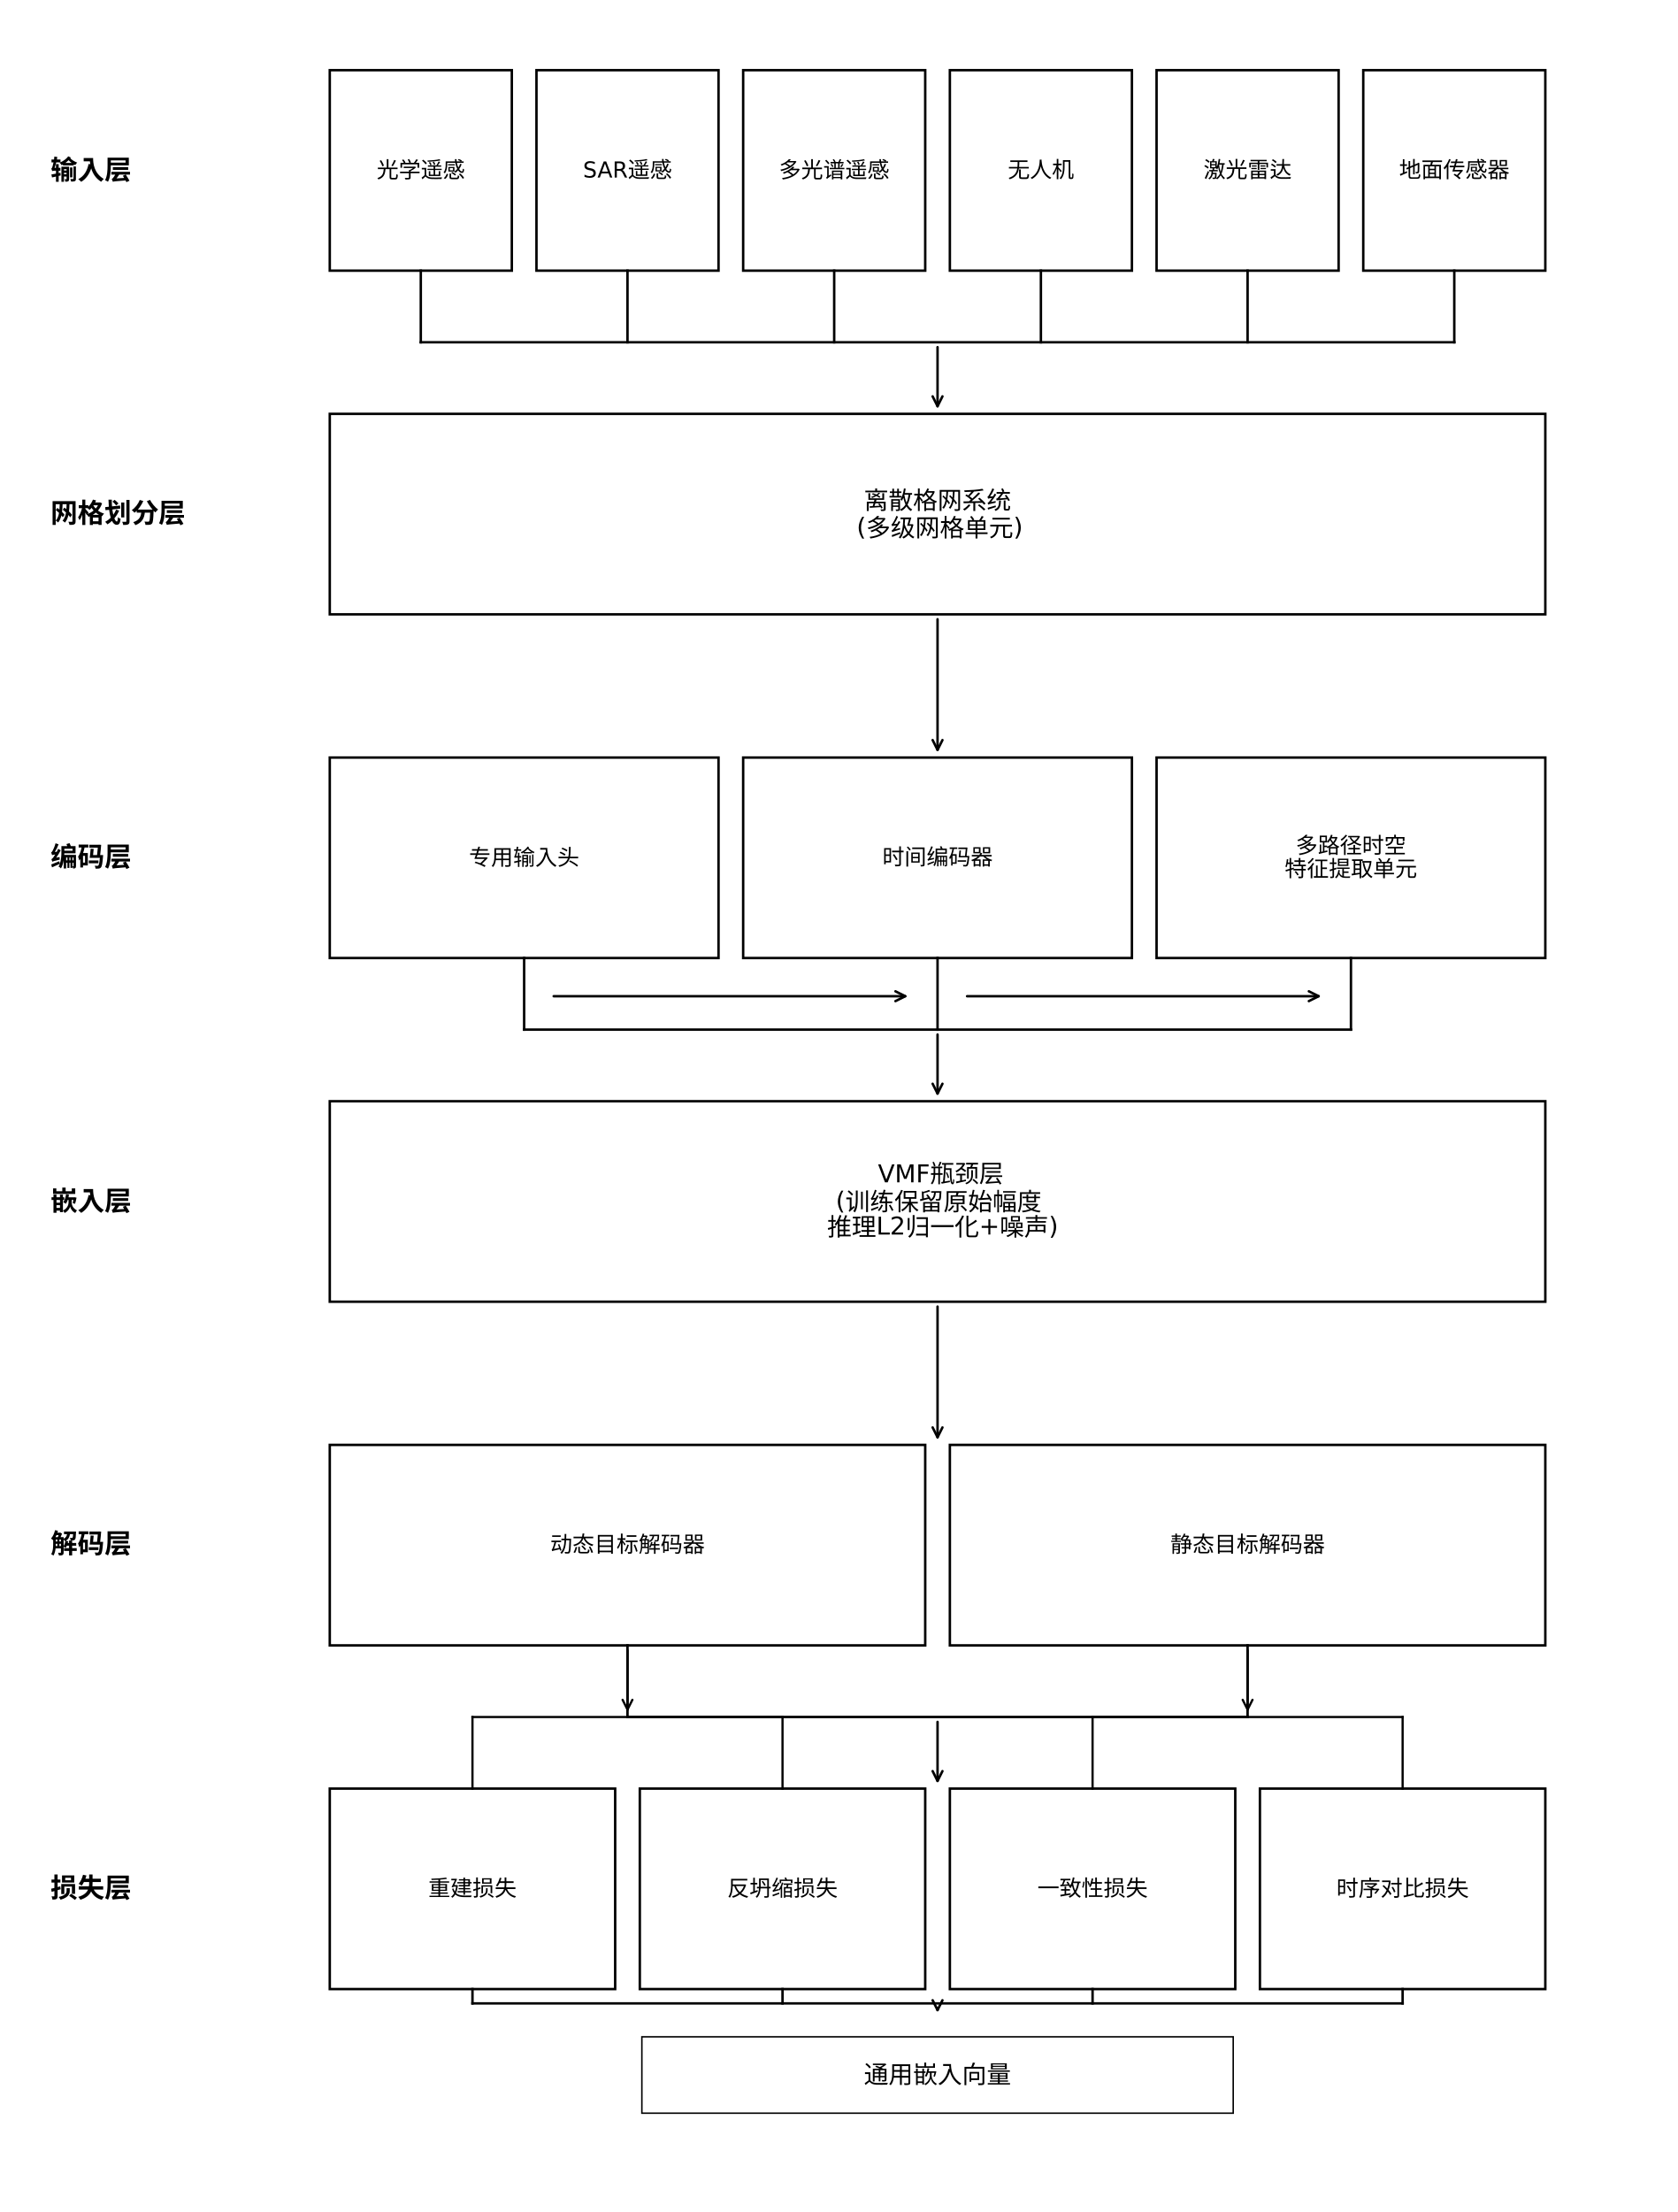
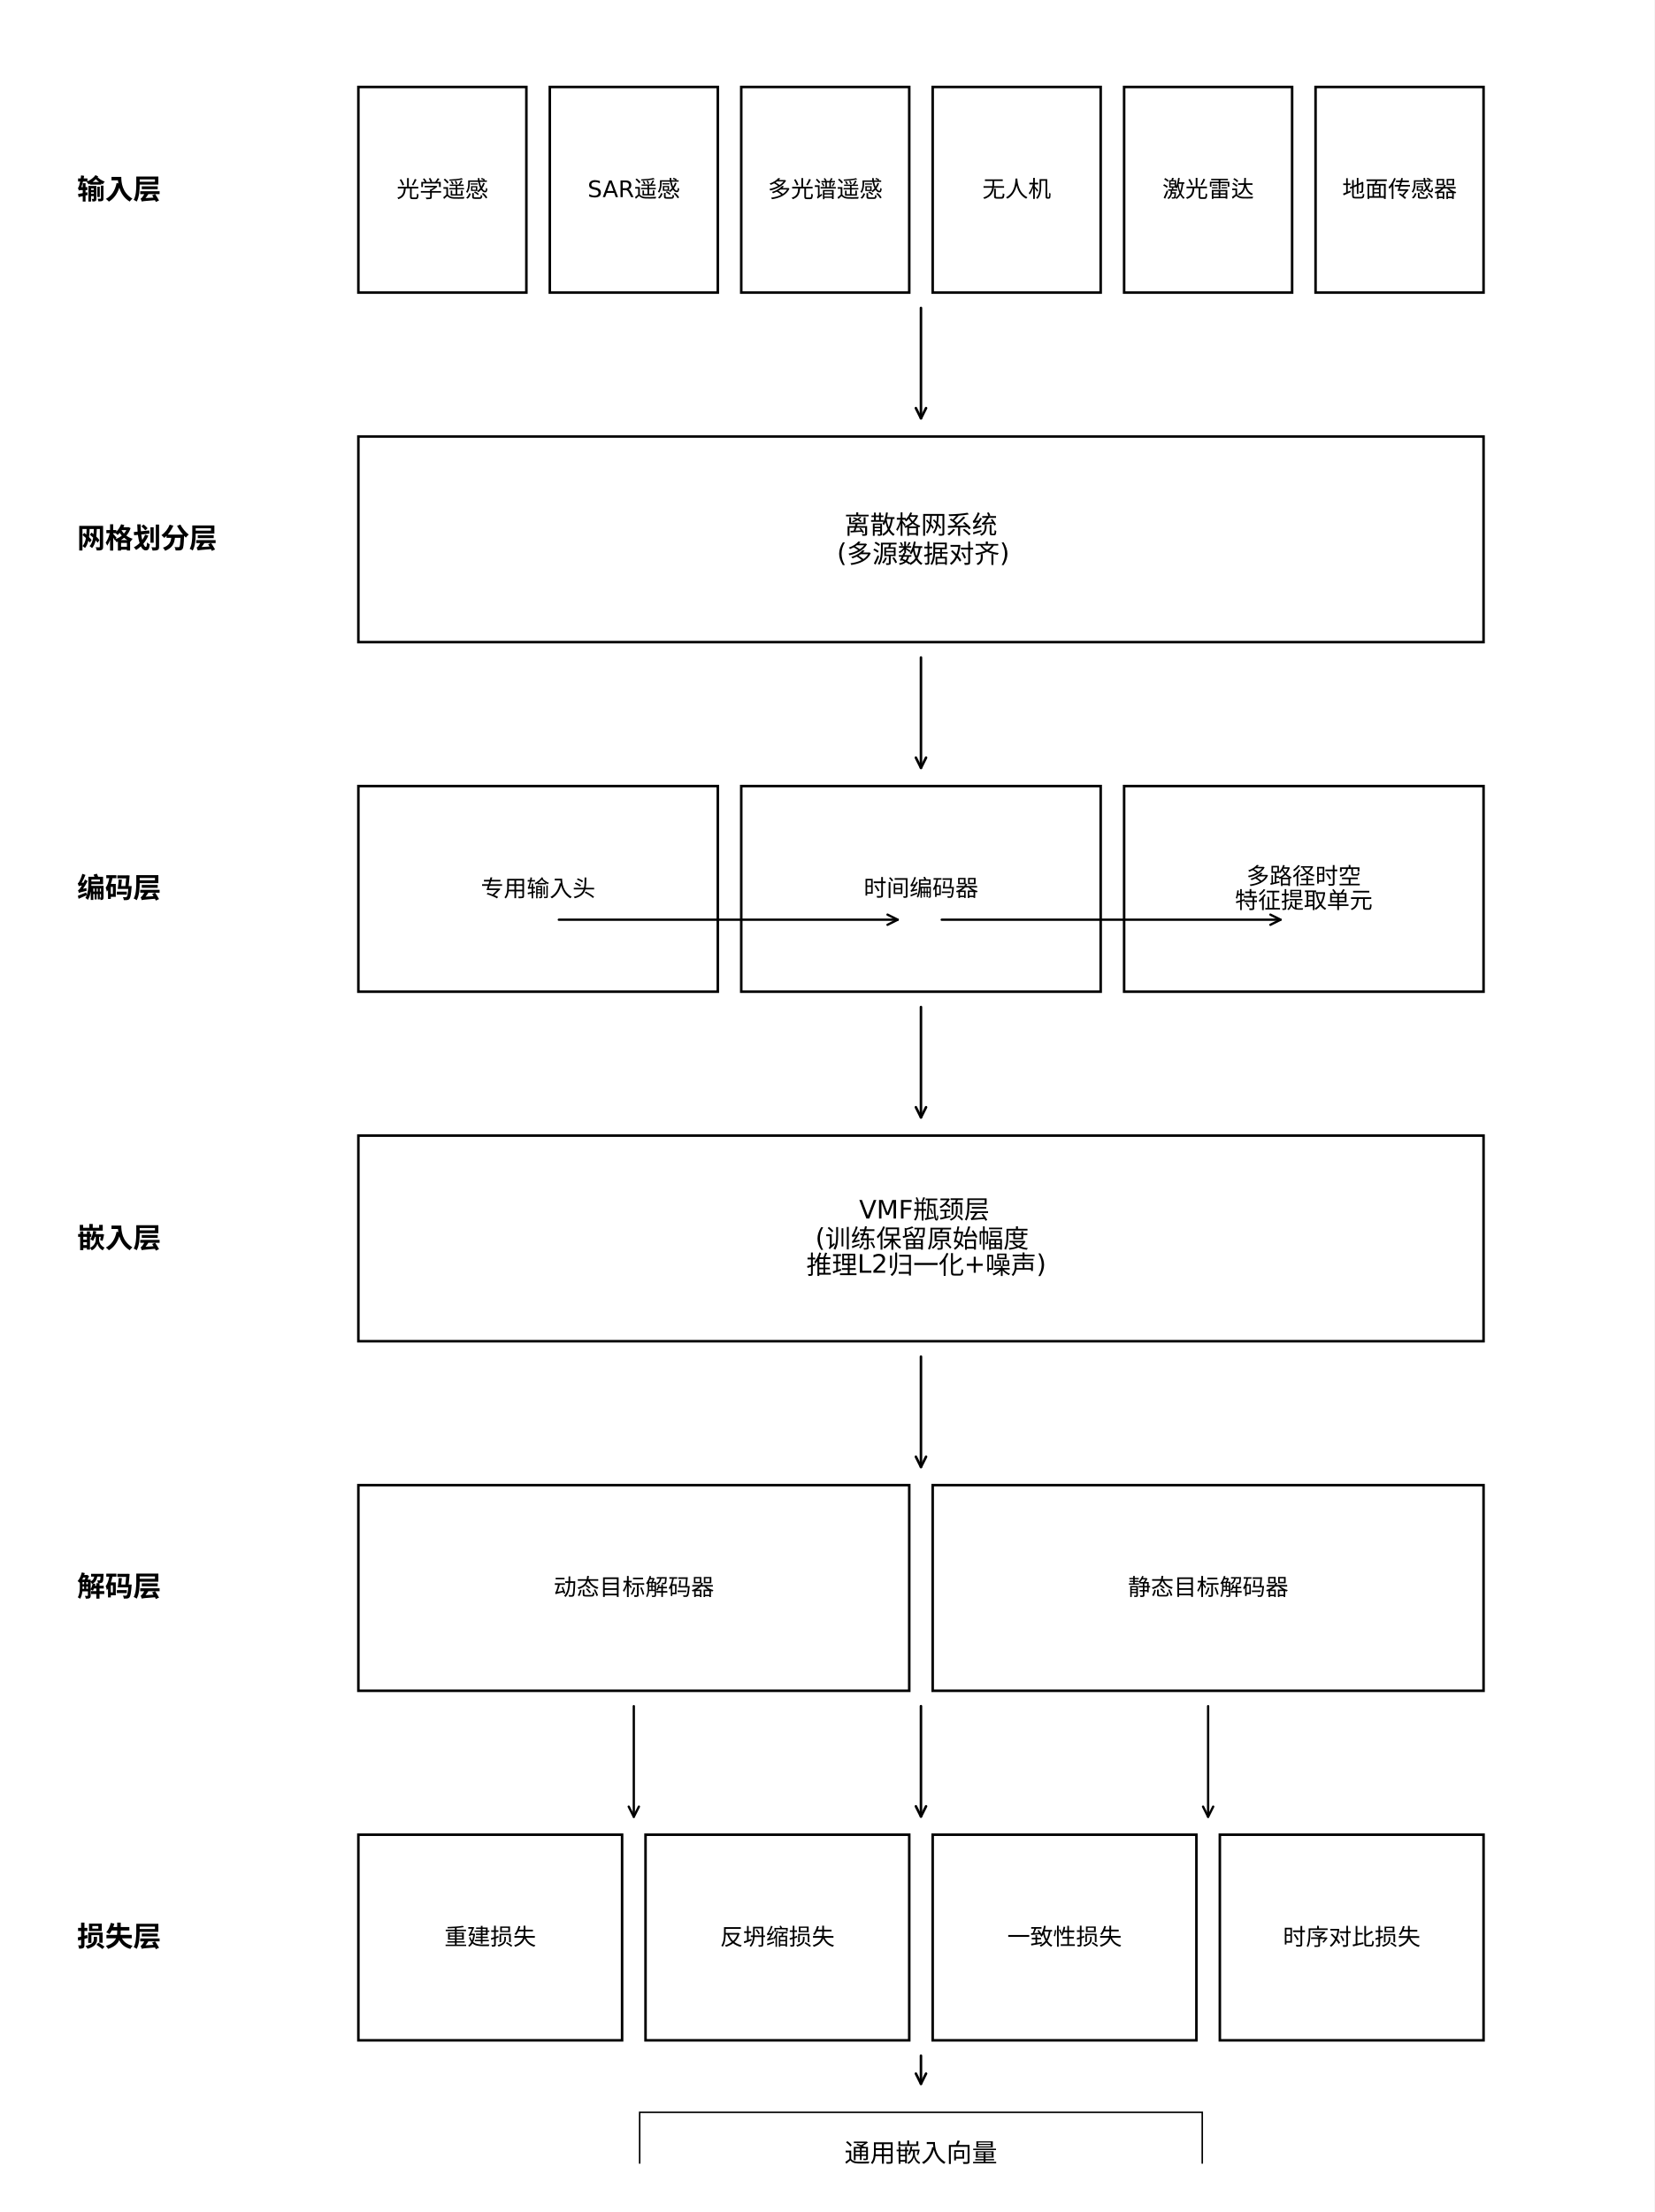
- <svg xmlns="http://www.w3.org/2000/svg" width="684pt" height="901.44pt" viewBox="0 0 684 901.44" version="1.1">
+ <svg xmlns="http://www.w3.org/2000/svg" width="649.8pt" height="868.568pt" viewBox="0 0 649.8 868.568" version="1.1">
  <defs>
    <style type="text/css">*{stroke-linejoin: round; stroke-linecap: butt}</style>
  </defs>
  <g id="figure_1">
    <g id="patch_1">
-       <path d="M 0 901.44  L 684 901.44  L 684 0  L 0 0  z " style="fill: #ffffff" />
+       <path d="M 0 868.568  L 649.8 868.568  L 649.8 0  L 0 0  z " style="fill: #ffffff" />
    </g>
    <g id="axes_1">
-       <g id="line2d_1">
-         <path d="M 171.531 110.299  L 171.531 139.478  " clip-path="url(#pb3762af98e)" style="fill: none; stroke: #000000; stroke-linecap: square" />
-       </g>
-       <g id="line2d_2">
-         <path d="M 255.789 110.299  L 255.789 139.478  " clip-path="url(#pb3762af98e)" style="fill: none; stroke: #000000; stroke-linecap: square" />
-       </g>
-       <g id="line2d_3">
-         <path d="M 340.047 110.299  L 340.047 139.478  " clip-path="url(#pb3762af98e)" style="fill: none; stroke: #000000; stroke-linecap: square" />
-       </g>
-       <g id="line2d_4">
-         <path d="M 424.305 110.299  L 424.305 139.478  " clip-path="url(#pb3762af98e)" style="fill: none; stroke: #000000; stroke-linecap: square" />
-       </g>
-       <g id="line2d_5">
-         <path d="M 508.563 110.299  L 508.563 139.478  " clip-path="url(#pb3762af98e)" style="fill: none; stroke: #000000; stroke-linecap: square" />
-       </g>
-       <g id="line2d_6">
-         <path d="M 592.821 110.299  L 592.821 139.478  " clip-path="url(#pb3762af98e)" style="fill: none; stroke: #000000; stroke-linecap: square" />
-       </g>
-       <g id="line2d_7">
-         <path d="M 171.531 139.478  L 592.821 139.478  " clip-path="url(#pb3762af98e)" style="fill: none; stroke: #000000; stroke-linecap: square" />
-       </g>
-       <g id="line2d_8">
-         <path d="M 213.66 390.417  L 213.66 419.596  " clip-path="url(#pb3762af98e)" style="fill: none; stroke: #000000; stroke-linecap: square" />
-       </g>
-       <g id="line2d_9">
-         <path d="M 382.176 390.417  L 382.176 419.596  " clip-path="url(#pb3762af98e)" style="fill: none; stroke: #000000; stroke-linecap: square" />
-       </g>
-       <g id="line2d_10">
-         <path d="M 550.692 390.417  L 550.692 419.596  " clip-path="url(#pb3762af98e)" style="fill: none; stroke: #000000; stroke-linecap: square" />
-       </g>
-       <g id="line2d_11">
-         <path d="M 213.66 419.596  L 550.692 419.596  " clip-path="url(#pb3762af98e)" style="fill: none; stroke: #000000; stroke-linecap: square" />
-       </g>
-       <g id="line2d_12">
-         <path d="M 255.789 670.535  L 255.789 699.714  " clip-path="url(#pb3762af98e)" style="fill: none; stroke: #000000; stroke-linecap: square" />
-       </g>
-       <g id="line2d_13">
-         <path d="M 508.563 670.535  L 508.563 699.714  " clip-path="url(#pb3762af98e)" style="fill: none; stroke: #000000; stroke-linecap: square" />
-       </g>
-       <g id="line2d_14">
-         <path d="M 255.789 699.714  L 508.563 699.714  " clip-path="url(#pb3762af98e)" style="fill: none; stroke: #000000; stroke-linecap: square" />
-       </g>
-       <g id="line2d_15">
-         <path d="M 192.595 699.714  L 318.983 699.714  " clip-path="url(#pb3762af98e)" style="fill: none; stroke: #000000; stroke-width: 0.9; stroke-linecap: square" />
-       </g>
-       <g id="line2d_16">
-         <path d="M 192.595 699.714  L 192.595 728.893  " clip-path="url(#pb3762af98e)" style="fill: none; stroke: #000000; stroke-width: 0.9; stroke-linecap: square" />
-       </g>
-       <g id="line2d_17">
-         <path d="M 318.983 699.714  L 318.983 728.893  " clip-path="url(#pb3762af98e)" style="fill: none; stroke: #000000; stroke-width: 0.9; stroke-linecap: square" />
-       </g>
-       <g id="line2d_18">
-         <path d="M 445.37 699.714  L 571.756 699.714  " clip-path="url(#pb3762af98e)" style="fill: none; stroke: #000000; stroke-width: 0.9; stroke-linecap: square" />
-       </g>
-       <g id="line2d_19">
-         <path d="M 445.37 699.714  L 445.37 728.893  " clip-path="url(#pb3762af98e)" style="fill: none; stroke: #000000; stroke-width: 0.9; stroke-linecap: square" />
-       </g>
-       <g id="line2d_20">
-         <path d="M 571.756 699.714  L 571.756 728.893  " clip-path="url(#pb3762af98e)" style="fill: none; stroke: #000000; stroke-width: 0.9; stroke-linecap: square" />
-       </g>
-       <g id="line2d_21">
-         <path d="M 192.595 810.594  L 192.595 816.429  " clip-path="url(#pb3762af98e)" style="fill: none; stroke: #000000; stroke-linecap: square" />
-       </g>
-       <g id="line2d_22">
-         <path d="M 318.983 810.594  L 318.983 816.429  " clip-path="url(#pb3762af98e)" style="fill: none; stroke: #000000; stroke-linecap: square" />
-       </g>
-       <g id="line2d_23">
-         <path d="M 445.37 810.594  L 445.37 816.429  " clip-path="url(#pb3762af98e)" style="fill: none; stroke: #000000; stroke-linecap: square" />
-       </g>
-       <g id="line2d_24">
-         <path d="M 571.756 810.594  L 571.756 816.429  " clip-path="url(#pb3762af98e)" style="fill: none; stroke: #000000; stroke-linecap: square" />
-       </g>
-       <g id="line2d_25">
-         <path d="M 192.595 816.429  L 571.756 816.429  " clip-path="url(#pb3762af98e)" style="fill: none; stroke: #000000; stroke-linecap: square" />
-       </g>
      <g id="patch_2">
-         <path d="M 134.424 110.299  L 208.638 110.299  L 208.638 28.598  L 134.424 28.598  L 134.424 110.299  z " clip-path="url(#pb3762af98e)" style="fill: none; stroke: #000000; stroke-linejoin: miter" />
+         <path d="M 140.76 114.885  L 206.744 114.885  L 206.744 34.148  L 140.76 34.148  L 140.76 114.885  z " clip-path="url(#p6c190334d8)" style="fill: none; stroke: #000000; stroke-linejoin: miter" />
      </g>
      <g id="patch_3">
-         <path d="M 218.682 110.299  L 292.896 110.299  L 292.896 28.598  L 218.682 28.598  L 218.682 110.299  z " clip-path="url(#pb3762af98e)" style="fill: none; stroke: #000000; stroke-linejoin: miter" />
+         <path d="M 215.951 114.885  L 281.934 114.885  L 281.934 34.148  L 215.951 34.148  L 215.951 114.885  z " clip-path="url(#p6c190334d8)" style="fill: none; stroke: #000000; stroke-linejoin: miter" />
      </g>
      <g id="patch_4">
-         <path d="M 302.94 110.299  L 377.154 110.299  L 377.154 28.598  L 302.94 28.598  L 302.94 110.299  z " clip-path="url(#pb3762af98e)" style="fill: none; stroke: #000000; stroke-linejoin: miter" />
+         <path d="M 291.141 114.885  L 357.125 114.885  L 357.125 34.148  L 291.141 34.148  L 291.141 114.885  z " clip-path="url(#p6c190334d8)" style="fill: none; stroke: #000000; stroke-linejoin: miter" />
      </g>
      <g id="patch_5">
-         <path d="M 387.198 110.299  L 461.412 110.299  L 461.412 28.598  L 387.198 28.598  L 387.198 110.299  z " clip-path="url(#pb3762af98e)" style="fill: none; stroke: #000000; stroke-linejoin: miter" />
+         <path d="M 366.332 114.885  L 432.315 114.885  L 432.315 34.148  L 366.332 34.148  L 366.332 114.885  z " clip-path="url(#p6c190334d8)" style="fill: none; stroke: #000000; stroke-linejoin: miter" />
      </g>
      <g id="patch_6">
-         <path d="M 471.456 110.299  L 545.67 110.299  L 545.67 28.598  L 471.456 28.598  L 471.456 110.299  z " clip-path="url(#pb3762af98e)" style="fill: none; stroke: #000000; stroke-linejoin: miter" />
+         <path d="M 441.522 114.885  L 507.505 114.885  L 507.505 34.148  L 441.522 34.148  L 441.522 114.885  z " clip-path="url(#p6c190334d8)" style="fill: none; stroke: #000000; stroke-linejoin: miter" />
      </g>
      <g id="patch_7">
-         <path d="M 555.714 110.299  L 629.928 110.299  L 629.928 28.598  L 555.714 28.598  L 555.714 110.299  z " clip-path="url(#pb3762af98e)" style="fill: none; stroke: #000000; stroke-linejoin: miter" />
+         <path d="M 516.712 114.885  L 582.696 114.885  L 582.696 34.148  L 516.712 34.148  L 516.712 114.885  z " clip-path="url(#p6c190334d8)" style="fill: none; stroke: #000000; stroke-linejoin: miter" />
      </g>
      <g id="patch_8">
-         <path d="M 134.424 250.358  L 629.928 250.358  L 629.928 168.657  L 134.424 168.657  L 134.424 250.358  z " clip-path="url(#pb3762af98e)" style="fill: none; stroke: #000000; stroke-linejoin: miter" />
+         <path d="M 140.76 252.14  L 582.696 252.14  L 582.696 171.402  L 140.76 171.402  L 140.76 252.14  z " clip-path="url(#p6c190334d8)" style="fill: none; stroke: #000000; stroke-linejoin: miter" />
      </g>
      <g id="patch_9">
-         <path d="M 134.424 390.417  L 292.896 390.417  L 292.896 308.716  L 134.424 308.716  L 134.424 390.417  z " clip-path="url(#pb3762af98e)" style="fill: none; stroke: #000000; stroke-linejoin: miter" />
+         <path d="M 140.76 389.394  L 281.934 389.394  L 281.934 308.656  L 140.76 308.656  L 140.76 389.394  z " clip-path="url(#p6c190334d8)" style="fill: none; stroke: #000000; stroke-linejoin: miter" />
      </g>
      <g id="patch_10">
-         <path d="M 302.94 390.417  L 461.412 390.417  L 461.412 308.716  L 302.94 308.716  L 302.94 390.417  z " clip-path="url(#pb3762af98e)" style="fill: none; stroke: #000000; stroke-linejoin: miter" />
+         <path d="M 291.141 389.394  L 432.315 389.394  L 432.315 308.656  L 291.141 308.656  L 291.141 389.394  z " clip-path="url(#p6c190334d8)" style="fill: none; stroke: #000000; stroke-linejoin: miter" />
      </g>
      <g id="patch_11">
-         <path d="M 471.456 390.417  L 629.928 390.417  L 629.928 308.716  L 471.456 308.716  L 471.456 390.417  z " clip-path="url(#pb3762af98e)" style="fill: none; stroke: #000000; stroke-linejoin: miter" />
+         <path d="M 441.522 389.394  L 582.696 389.394  L 582.696 308.656  L 441.522 308.656  L 441.522 389.394  z " clip-path="url(#p6c190334d8)" style="fill: none; stroke: #000000; stroke-linejoin: miter" />
      </g>
      <g id="patch_12">
-         <path d="M 134.424 530.476  L 629.928 530.476  L 629.928 448.775  L 134.424 448.775  L 134.424 530.476  z " clip-path="url(#pb3762af98e)" style="fill: none; stroke: #000000; stroke-linejoin: miter" />
+         <path d="M 140.76 526.649  L 582.696 526.649  L 582.696 445.911  L 140.76 445.911  L 140.76 526.649  z " clip-path="url(#p6c190334d8)" style="fill: none; stroke: #000000; stroke-linejoin: miter" />
      </g>
      <g id="patch_13">
-         <path d="M 134.424 670.535  L 377.154 670.535  L 377.154 588.834  L 134.424 588.834  L 134.424 670.535  z " clip-path="url(#pb3762af98e)" style="fill: none; stroke: #000000; stroke-linejoin: miter" />
+         <path d="M 140.76 663.903  L 357.125 663.903  L 357.125 583.165  L 140.76 583.165  L 140.76 663.903  z " clip-path="url(#p6c190334d8)" style="fill: none; stroke: #000000; stroke-linejoin: miter" />
      </g>
      <g id="patch_14">
-         <path d="M 387.198 670.535  L 629.928 670.535  L 629.928 588.834  L 387.198 588.834  L 387.198 670.535  z " clip-path="url(#pb3762af98e)" style="fill: none; stroke: #000000; stroke-linejoin: miter" />
+         <path d="M 366.332 663.903  L 582.696 663.903  L 582.696 583.165  L 366.332 583.165  L 366.332 663.903  z " clip-path="url(#p6c190334d8)" style="fill: none; stroke: #000000; stroke-linejoin: miter" />
      </g>
      <g id="patch_15">
-         <path d="M 134.424 810.594  L 250.767 810.594  L 250.767 728.893  L 134.424 728.893  L 134.424 810.594  z " clip-path="url(#pb3762af98e)" style="fill: none; stroke: #000000; stroke-linejoin: miter" />
+         <path d="M 140.76 801.157  L 244.339 801.157  L 244.339 720.419  L 140.76 720.419  L 140.76 801.157  z " clip-path="url(#p6c190334d8)" style="fill: none; stroke: #000000; stroke-linejoin: miter" />
      </g>
      <g id="patch_16">
-         <path d="M 260.811 810.594  L 377.154 810.594  L 377.154 728.893  L 260.811 728.893  L 260.811 810.594  z " clip-path="url(#pb3762af98e)" style="fill: none; stroke: #000000; stroke-linejoin: miter" />
+         <path d="M 253.546 801.157  L 357.125 801.157  L 357.125 720.419  L 253.546 720.419  L 253.546 801.157  z " clip-path="url(#p6c190334d8)" style="fill: none; stroke: #000000; stroke-linejoin: miter" />
      </g>
      <g id="patch_17">
-         <path d="M 387.198 810.594  L 503.541 810.594  L 503.541 728.893  L 387.198 728.893  L 387.198 810.594  z " clip-path="url(#pb3762af98e)" style="fill: none; stroke: #000000; stroke-linejoin: miter" />
+         <path d="M 366.332 801.157  L 469.91 801.157  L 469.91 720.419  L 366.332 720.419  L 366.332 801.157  z " clip-path="url(#p6c190334d8)" style="fill: none; stroke: #000000; stroke-linejoin: miter" />
      </g>
      <g id="patch_18">
-         <path d="M 513.585 810.594  L 629.928 810.594  L 629.928 728.893  L 513.585 728.893  L 513.585 810.594  z " clip-path="url(#pb3762af98e)" style="fill: none; stroke: #000000; stroke-linejoin: miter" />
+         <path d="M 479.117 801.157  L 582.696 801.157  L 582.696 720.419  L 479.117 720.419  L 479.117 801.157  z " clip-path="url(#p6c190334d8)" style="fill: none; stroke: #000000; stroke-linejoin: miter" />
      </g>
      <g id="patch_19">
-         <path d="M 261.648 861.171  L 502.704 861.171  L 502.704 830.046  L 261.648 830.046  L 261.648 861.171  z " clip-path="url(#pb3762af98e)" style="fill: none; stroke: #000000; stroke-width: 0.6; stroke-linejoin: miter" />
+         <path d="M 251.244 861.711  L 472.212 861.711  L 472.212 829.416  L 251.244 829.416  L 251.244 861.711  z " clip-path="url(#p6c190334d8)" style="fill: none; stroke: #000000; stroke-width: 0.6; stroke-linejoin: miter" />
      </g>
      <g id="text_1">
-         <text style="font-weight: 700; font-size: 11px; font-family: 'WenQuanYi Zen Hei', 'DejaVu Sans', sans-serif; text-anchor: start" x="20.592" y="73.127" transform="rotate(-0 20.592 73.12655)">输入层</text>
+         <text style="font-weight: 700; font-size: 11px; font-family: 'WenQuanYi Zen Hei', 'DejaVu Sans', sans-serif; text-anchor: start" x="30.276" y="78.195" transform="rotate(-0 30.276 78.19463)">输入层</text>
      </g>
      <g id="text_2">
-         <text style="font-size: 9px; font-family: 'WenQuanYi Zen Hei', 'DejaVu Sans', sans-serif; text-anchor: middle" x="171.531" y="72.414" transform="rotate(-0 171.531 72.4142)">光学遥感</text>
+         <text style="font-size: 9px; font-family: 'WenQuanYi Zen Hei', 'DejaVu Sans', sans-serif; text-anchor: middle" x="173.752" y="77.482" transform="rotate(-0 173.7517 77.48229)">光学遥感</text>
      </g>
      <g id="text_3">
-         <text style="font-size: 9px; font-family: 'WenQuanYi Zen Hei', 'DejaVu Sans', sans-serif; text-anchor: middle" x="255.789" y="72.349" transform="rotate(-0 255.789 72.34881)">SAR遥感</text>
+         <text style="font-size: 9px; font-family: 'WenQuanYi Zen Hei', 'DejaVu Sans', sans-serif; text-anchor: middle" x="248.942" y="77.417" transform="rotate(-0 248.9423 77.41689)">SAR遥感</text>
      </g>
      <g id="text_4">
-         <text style="font-size: 9px; font-family: 'WenQuanYi Zen Hei', 'DejaVu Sans', sans-serif; text-anchor: middle" x="340.047" y="72.418" transform="rotate(-0 340.047 72.41842)">多光谱遥感</text>
+         <text style="font-size: 9px; font-family: 'WenQuanYi Zen Hei', 'DejaVu Sans', sans-serif; text-anchor: middle" x="324.133" y="77.487" transform="rotate(-0 324.1327 77.4865)">多光谱遥感</text>
      </g>
      <g id="text_5">
-         <text style="font-size: 9px; font-family: 'WenQuanYi Zen Hei', 'DejaVu Sans', sans-serif; text-anchor: middle" x="424.305" y="72.318" transform="rotate(-0 424.305 72.31787)">无人机</text>
+         <text style="font-size: 9px; font-family: 'WenQuanYi Zen Hei', 'DejaVu Sans', sans-serif; text-anchor: middle" x="399.323" y="77.386" transform="rotate(-0 399.3232 77.38596)">无人机</text>
      </g>
      <g id="text_6">
-         <text style="font-size: 9px; font-family: 'WenQuanYi Zen Hei', 'DejaVu Sans', sans-serif; text-anchor: middle" x="508.563" y="72.326" transform="rotate(-0 508.563 72.32631)">激光雷达</text>
+         <text style="font-size: 9px; font-family: 'WenQuanYi Zen Hei', 'DejaVu Sans', sans-serif; text-anchor: middle" x="474.514" y="77.394" transform="rotate(-0 474.5138 77.3944)">激光雷达</text>
      </g>
      <g id="text_7">
-         <text style="font-size: 9px; font-family: 'WenQuanYi Zen Hei', 'DejaVu Sans', sans-serif; text-anchor: middle" x="592.821" y="72.344" transform="rotate(-0 592.821 72.34389)">地面传感器</text>
+         <text style="font-size: 9px; font-family: 'WenQuanYi Zen Hei', 'DejaVu Sans', sans-serif; text-anchor: middle" x="549.704" y="77.412" transform="rotate(-0 549.7043 77.41197)">地面传感器</text>
      </g>
      <g id="text_8">
-         <text style="font-weight: 700; font-size: 11px; font-family: 'WenQuanYi Zen Hei', 'DejaVu Sans', sans-serif; text-anchor: start" x="20.592" y="212.95" transform="rotate(-0 20.592 212.95)">网格划分层</text>
+         <text style="font-weight: 700; font-size: 11px; font-family: 'WenQuanYi Zen Hei', 'DejaVu Sans', sans-serif; text-anchor: start" x="30.276" y="215.214" transform="rotate(-0 30.276 215.2135)">网格划分层</text>
      </g>
      <g id="text_9">
-         <text style="font-size: 10px; font-family: 'WenQuanYi Zen Hei', 'DejaVu Sans', sans-serif" transform="translate(352.176 207.4593)">离散格网系统</text>
-         <text style="font-size: 10px; font-family: 'WenQuanYi Zen Hei', 'DejaVu Sans', sans-serif" transform="translate(349.1776 218.1867)">(多级网格单元)</text>
+         <text style="font-size: 10px; font-family: 'WenQuanYi Zen Hei', 'DejaVu Sans', sans-serif" transform="translate(331.728 209.5991)">离散格网系统</text>
+         <text style="font-size: 10px; font-family: 'WenQuanYi Zen Hei', 'DejaVu Sans', sans-serif" transform="translate(328.7296 220.5739)">(多源数据对齐)</text>
      </g>
      <g id="text_10">
-         <text style="font-weight: 700; font-size: 11px; font-family: 'WenQuanYi Zen Hei', 'DejaVu Sans', sans-serif; text-anchor: start" x="20.592" y="353.046" transform="rotate(-0 20.592 353.0459)">编码层</text>
+         <text style="font-weight: 700; font-size: 11px; font-family: 'WenQuanYi Zen Hei', 'DejaVu Sans', sans-serif; text-anchor: start" x="30.276" y="352.505" transform="rotate(-0 30.276 352.5049)">编码层</text>
      </g>
      <g id="text_11">
-         <text style="font-size: 9px; font-family: 'WenQuanYi Zen Hei', 'DejaVu Sans', sans-serif; text-anchor: middle" x="213.66" y="352.576" transform="rotate(-0 213.66 352.5757)">专用输入头</text>
+         <text style="font-size: 9px; font-family: 'WenQuanYi Zen Hei', 'DejaVu Sans', sans-serif; text-anchor: middle" x="211.347" y="352.035" transform="rotate(-0 211.347 352.0346)">专用输入头</text>
      </g>
      <g id="text_12">
-         <text style="font-size: 9px; font-family: 'WenQuanYi Zen Hei', 'DejaVu Sans', sans-serif; text-anchor: middle" x="382.176" y="352.422" transform="rotate(-0 382.176 352.4224)">时间编码器</text>
+         <text style="font-size: 9px; font-family: 'WenQuanYi Zen Hei', 'DejaVu Sans', sans-serif; text-anchor: middle" x="361.728" y="351.881" transform="rotate(-0 361.728 351.8813)">时间编码器</text>
      </g>
      <g id="text_13">
-         <text style="font-size: 9px; font-family: 'WenQuanYi Zen Hei', 'DejaVu Sans', sans-serif" transform="translate(528.192 347.7265)">多路径时空</text>
-         <text style="font-size: 9px; font-family: 'WenQuanYi Zen Hei', 'DejaVu Sans', sans-serif" transform="translate(523.692 357.197)">特征提取单元</text>
+         <text style="font-size: 9px; font-family: 'WenQuanYi Zen Hei', 'DejaVu Sans', sans-serif" transform="translate(489.609 347.1854)">多路径时空</text>
+         <text style="font-size: 9px; font-family: 'WenQuanYi Zen Hei', 'DejaVu Sans', sans-serif" transform="translate(485.109 356.656)">特征提取单元</text>
      </g>
      <g id="text_14">
-         <text style="font-weight: 700; font-size: 11px; font-family: 'WenQuanYi Zen Hei', 'DejaVu Sans', sans-serif; text-anchor: start" x="20.592" y="493.303" transform="rotate(-0 20.592 493.3034)">嵌入层</text>
+         <text style="font-weight: 700; font-size: 11px; font-family: 'WenQuanYi Zen Hei', 'DejaVu Sans', sans-serif; text-anchor: start" x="30.276" y="489.958" transform="rotate(-0 30.276 489.9577)">嵌入层</text>
      </g>
      <g id="text_15">
-         <text style="font-size: 10px; font-family: 'WenQuanYi Zen Hei', 'DejaVu Sans', sans-serif" transform="translate(357.8838 481.8216)">VMF瓶颈层</text>
-         <text style="font-size: 10px; font-family: 'WenQuanYi Zen Hei', 'DejaVu Sans', sans-serif" transform="translate(340.6768 492.8171)">(训练保留原始幅度</text>
-         <text style="font-size: 10px; font-family: 'WenQuanYi Zen Hei', 'DejaVu Sans', sans-serif" transform="translate(337.1799 503.5602)">推理L2归一化+噪声)</text>
+         <text style="font-size: 10px; font-family: 'WenQuanYi Zen Hei', 'DejaVu Sans', sans-serif" transform="translate(337.4358 478.4759)">VMF瓶颈层</text>
+         <text style="font-size: 10px; font-family: 'WenQuanYi Zen Hei', 'DejaVu Sans', sans-serif" transform="translate(320.2288 489.4714)">(训练保留原始幅度</text>
+         <text style="font-size: 10px; font-family: 'WenQuanYi Zen Hei', 'DejaVu Sans', sans-serif" transform="translate(316.7319 500.2145)">推理L2归一化+噪声)</text>
      </g>
      <g id="text_16">
-         <text style="font-weight: 700; font-size: 11px; font-family: 'WenQuanYi Zen Hei', 'DejaVu Sans', sans-serif; text-anchor: start" x="20.592" y="632.922" transform="rotate(-0 20.592 632.9223)">解码层</text>
+         <text style="font-weight: 700; font-size: 11px; font-family: 'WenQuanYi Zen Hei', 'DejaVu Sans', sans-serif; text-anchor: start" x="30.276" y="626.772" transform="rotate(-0 30.276 626.7721)">解码层</text>
      </g>
      <g id="text_17">
-         <text style="font-size: 9px; font-family: 'WenQuanYi Zen Hei', 'DejaVu Sans', sans-serif; text-anchor: middle" x="255.789" y="632.527" transform="rotate(-0 255.789 632.5269)">动态目标解码器</text>
+         <text style="font-size: 9px; font-family: 'WenQuanYi Zen Hei', 'DejaVu Sans', sans-serif; text-anchor: middle" x="248.942" y="626.377" transform="rotate(-0 248.9423 626.3767)">动态目标解码器</text>
      </g>
      <g id="text_18">
-         <text style="font-size: 9px; font-family: 'WenQuanYi Zen Hei', 'DejaVu Sans', sans-serif; text-anchor: middle" x="508.563" y="632.518" transform="rotate(-0 508.563 632.5178)">静态目标解码器</text>
+         <text style="font-size: 9px; font-family: 'WenQuanYi Zen Hei', 'DejaVu Sans', sans-serif; text-anchor: middle" x="474.514" y="626.368" transform="rotate(-0 474.5138 626.3676)">静态目标解码器</text>
      </g>
      <g id="text_19">
-         <text style="font-weight: 700; font-size: 11px; font-family: 'WenQuanYi Zen Hei', 'DejaVu Sans', sans-serif; text-anchor: start" x="20.592" y="773.228" transform="rotate(-0 20.592 773.2279)">损失层</text>
+         <text style="font-weight: 700; font-size: 11px; font-family: 'WenQuanYi Zen Hei', 'DejaVu Sans', sans-serif; text-anchor: start" x="30.276" y="764.273" transform="rotate(-0 30.276 764.2731)">损失层</text>
      </g>
      <g id="text_20">
-         <text style="font-size: 9px; font-family: 'WenQuanYi Zen Hei', 'DejaVu Sans', sans-serif; text-anchor: middle" x="192.595" y="772.647" transform="rotate(-0 192.5955 772.6471)">重建损失</text>
+         <text style="font-size: 9px; font-family: 'WenQuanYi Zen Hei', 'DejaVu Sans', sans-serif; text-anchor: middle" x="192.549" y="763.692" transform="rotate(-0 192.5494 763.6923)">重建损失</text>
      </g>
      <g id="text_21">
-         <text style="font-size: 9px; font-family: 'WenQuanYi Zen Hei', 'DejaVu Sans', sans-serif; text-anchor: middle" x="318.983" y="772.665" transform="rotate(-0 318.9825 772.6646)">反坍缩损失</text>
+         <text style="font-size: 9px; font-family: 'WenQuanYi Zen Hei', 'DejaVu Sans', sans-serif; text-anchor: middle" x="305.335" y="763.71" transform="rotate(-0 305.3351 763.7098)">反坍缩损失</text>
      </g>
      <g id="text_22">
-         <text style="font-size: 9px; font-family: 'WenQuanYi Zen Hei', 'DejaVu Sans', sans-serif; text-anchor: middle" x="445.37" y="772.639" transform="rotate(-0 445.3695 772.6386)">一致性损失</text>
+         <text style="font-size: 9px; font-family: 'WenQuanYi Zen Hei', 'DejaVu Sans', sans-serif; text-anchor: middle" x="418.121" y="763.684" transform="rotate(-0 418.1209 763.6838)">一致性损失</text>
      </g>
      <g id="text_23">
-         <text style="font-size: 9px; font-family: 'WenQuanYi Zen Hei', 'DejaVu Sans', sans-serif; text-anchor: middle" x="571.756" y="772.713" transform="rotate(-0 571.7565 772.7132)">时序对比损失</text>
+         <text style="font-size: 9px; font-family: 'WenQuanYi Zen Hei', 'DejaVu Sans', sans-serif; text-anchor: middle" x="530.907" y="763.758" transform="rotate(-0 530.9066 763.7583)">时序对比损失</text>
      </g>
      <g id="patch_20">
-         <path d="M 382.176 141.476  Q 382.176 154.066 382.176 165.538  " style="fill: none; stroke: #000000; stroke-linecap: round" />
-         <path d="M 384.176 161.538  L 382.176 165.538  L 380.176 161.538  " style="fill: none; stroke: #000000; stroke-linecap: round" />
+         <path d="M 361.728 120.924  Q 361.728 143.145 361.728 164.249  " style="fill: none; stroke: #000000; stroke-linecap: round" />
+         <path d="M 363.728 160.249  L 361.728 164.249  L 359.728 160.249  " style="fill: none; stroke: #000000; stroke-linecap: round" />
      </g>
      <g id="patch_21">
-         <path d="M 382.176 252.356  Q 382.176 279.537 382.176 305.599  " style="fill: none; stroke: #000000; stroke-linecap: round" />
-         <path d="M 384.176 301.599  L 382.176 305.599  L 380.176 301.599  " style="fill: none; stroke: #000000; stroke-linecap: round" />
+         <path d="M 361.728 258.178  Q 361.728 280.4 361.728 301.503  " style="fill: none; stroke: #000000; stroke-linecap: round" />
+         <path d="M 363.728 297.503  L 361.728 301.503  L 359.728 297.503  " style="fill: none; stroke: #000000; stroke-linecap: round" />
      </g>
      <g id="patch_22">
-         <path d="M 382.176 421.594  Q 382.176 434.184 382.176 445.656  " style="fill: none; stroke: #000000; stroke-linecap: round" />
-         <path d="M 384.176 441.656  L 382.176 445.656  L 380.176 441.656  " style="fill: none; stroke: #000000; stroke-linecap: round" />
+         <path d="M 361.728 395.433  Q 361.728 417.654 361.728 438.757  " style="fill: none; stroke: #000000; stroke-linecap: round" />
+         <path d="M 363.728 434.757  L 361.728 438.757  L 359.728 434.757  " style="fill: none; stroke: #000000; stroke-linecap: round" />
      </g>
      <g id="patch_23">
-         <path d="M 382.176 532.474  Q 382.176 559.655 382.176 585.717  " style="fill: none; stroke: #000000; stroke-linecap: round" />
-         <path d="M 384.176 581.717  L 382.176 585.717  L 380.176 581.717  " style="fill: none; stroke: #000000; stroke-linecap: round" />
+         <path d="M 361.728 532.687  Q 361.728 554.908 361.728 576.012  " style="fill: none; stroke: #000000; stroke-linecap: round" />
+         <path d="M 363.728 572.012  L 361.728 576.012  L 359.728 572.012  " style="fill: none; stroke: #000000; stroke-linecap: round" />
      </g>
      <g id="patch_24">
-         <path d="M 382.176 701.712  Q 382.176 714.302 382.176 725.774  " style="fill: none; stroke: #000000; stroke-linecap: round" />
-         <path d="M 384.176 721.774  L 382.176 725.774  L 380.176 721.774  " style="fill: none; stroke: #000000; stroke-linecap: round" />
+         <path d="M 361.728 669.941  Q 361.728 692.163 361.728 713.266  " style="fill: none; stroke: #000000; stroke-linecap: round" />
+         <path d="M 363.728 709.266  L 361.728 713.266  L 359.728 709.266  " style="fill: none; stroke: #000000; stroke-linecap: round" />
      </g>
      <g id="patch_25">
-         <path d="M 225.702 405.979  Q 297.918 405.979 369.016 405.979  " style="fill: none; stroke: #000000; stroke-linecap: round" />
-         <path d="M 365.016 403.979  L 369.016 405.979  L 365.016 407.979  " style="fill: none; stroke: #000000; stroke-linecap: round" />
+         <path d="M 219.487 361.136  Q 286.54 361.136 352.586 361.136  " style="fill: none; stroke: #000000; stroke-width: 0.9; stroke-linecap: round" />
+         <path d="M 348.586 359.136  L 352.586 361.136  L 348.586 363.136  " style="fill: none; stroke: #000000; stroke-width: 0.9; stroke-linecap: round" />
      </g>
      <g id="patch_26">
-         <path d="M 394.218 405.979  Q 466.434 405.979 537.532 405.979  " style="fill: none; stroke: #000000; stroke-linecap: round" />
-         <path d="M 533.532 403.979  L 537.532 405.979  L 533.532 407.979  " style="fill: none; stroke: #000000; stroke-linecap: round" />
+         <path d="M 369.868 361.136  Q 436.921 361.136 502.967 361.136  " style="fill: none; stroke: #000000; stroke-width: 0.9; stroke-linecap: round" />
+         <path d="M 498.967 359.136  L 502.967 361.136  L 498.967 363.136  " style="fill: none; stroke: #000000; stroke-width: 0.9; stroke-linecap: round" />
      </g>
      <g id="patch_27">
-         <path d="M 255.789 672.533  Q 255.789 685.123 255.789 696.707  " style="fill: none; stroke: #000000; stroke-width: 0.9; stroke-linecap: round" />
-         <path d="M 257.789 692.707  L 255.789 696.707  L 253.789 692.707  " style="fill: none; stroke: #000000; stroke-width: 0.9; stroke-linecap: round" />
+         <path d="M 248.942 669.941  Q 248.942 692.163 248.942 713.378  " style="fill: none; stroke: #000000; stroke-width: 0.9; stroke-linecap: round" />
+         <path d="M 250.942 709.378  L 248.942 713.378  L 246.942 709.378  " style="fill: none; stroke: #000000; stroke-width: 0.9; stroke-linecap: round" />
      </g>
      <g id="patch_28">
-         <path d="M 508.563 672.533  Q 508.563 685.123 508.563 696.707  " style="fill: none; stroke: #000000; stroke-width: 0.9; stroke-linecap: round" />
-         <path d="M 510.563 692.707  L 508.563 696.707  L 506.563 692.707  " style="fill: none; stroke: #000000; stroke-width: 0.9; stroke-linecap: round" />
+         <path d="M 474.514 669.941  Q 474.514 692.163 474.514 713.378  " style="fill: none; stroke: #000000; stroke-width: 0.9; stroke-linecap: round" />
+         <path d="M 476.514 709.378  L 474.514 713.378  L 472.514 709.378  " style="fill: none; stroke: #000000; stroke-width: 0.9; stroke-linecap: round" />
      </g>
      <g id="text_24">
-         <text style="font-size: 10px; font-family: 'WenQuanYi Zen Hei', 'DejaVu Sans', sans-serif; text-anchor: middle" x="382.176" y="848.952" transform="rotate(-0 382.176 848.9522)">通用嵌入向量</text>
+         <text style="font-size: 10px; font-family: 'WenQuanYi Zen Hei', 'DejaVu Sans', sans-serif; text-anchor: middle" x="361.728" y="848.907" transform="rotate(-0 361.728 848.9069)">通用嵌入向量</text>
      </g>
      <g id="patch_29">
-         <path d="M 382.176 818.427  Q 382.176 819.347 382.176 819.149  " style="fill: none; stroke: #000000; stroke-linecap: round" />
-         <path d="M 384.176 815.149  L 382.176 819.149  L 380.176 815.149  " style="fill: none; stroke: #000000; stroke-linecap: round" />
+         <path d="M 361.728 807.193  Q 361.728 813.267 361.728 818.224  " style="fill: none; stroke: #000000; stroke-linecap: round" />
+         <path d="M 363.728 814.224  L 361.728 818.224  L 359.728 814.224  " style="fill: none; stroke: #000000; stroke-linecap: round" />
      </g>
    </g>
  </g>
  <defs>
-     <clipPath id="pb3762af98e">
-       <rect x="7.2" y="7.2" width="669.6" height="887.04" />
+     <clipPath id="p6c190334d8">
+       <rect x="18" y="18" width="613.8" height="831.6" />
    </clipPath>
  </defs>
</svg>
